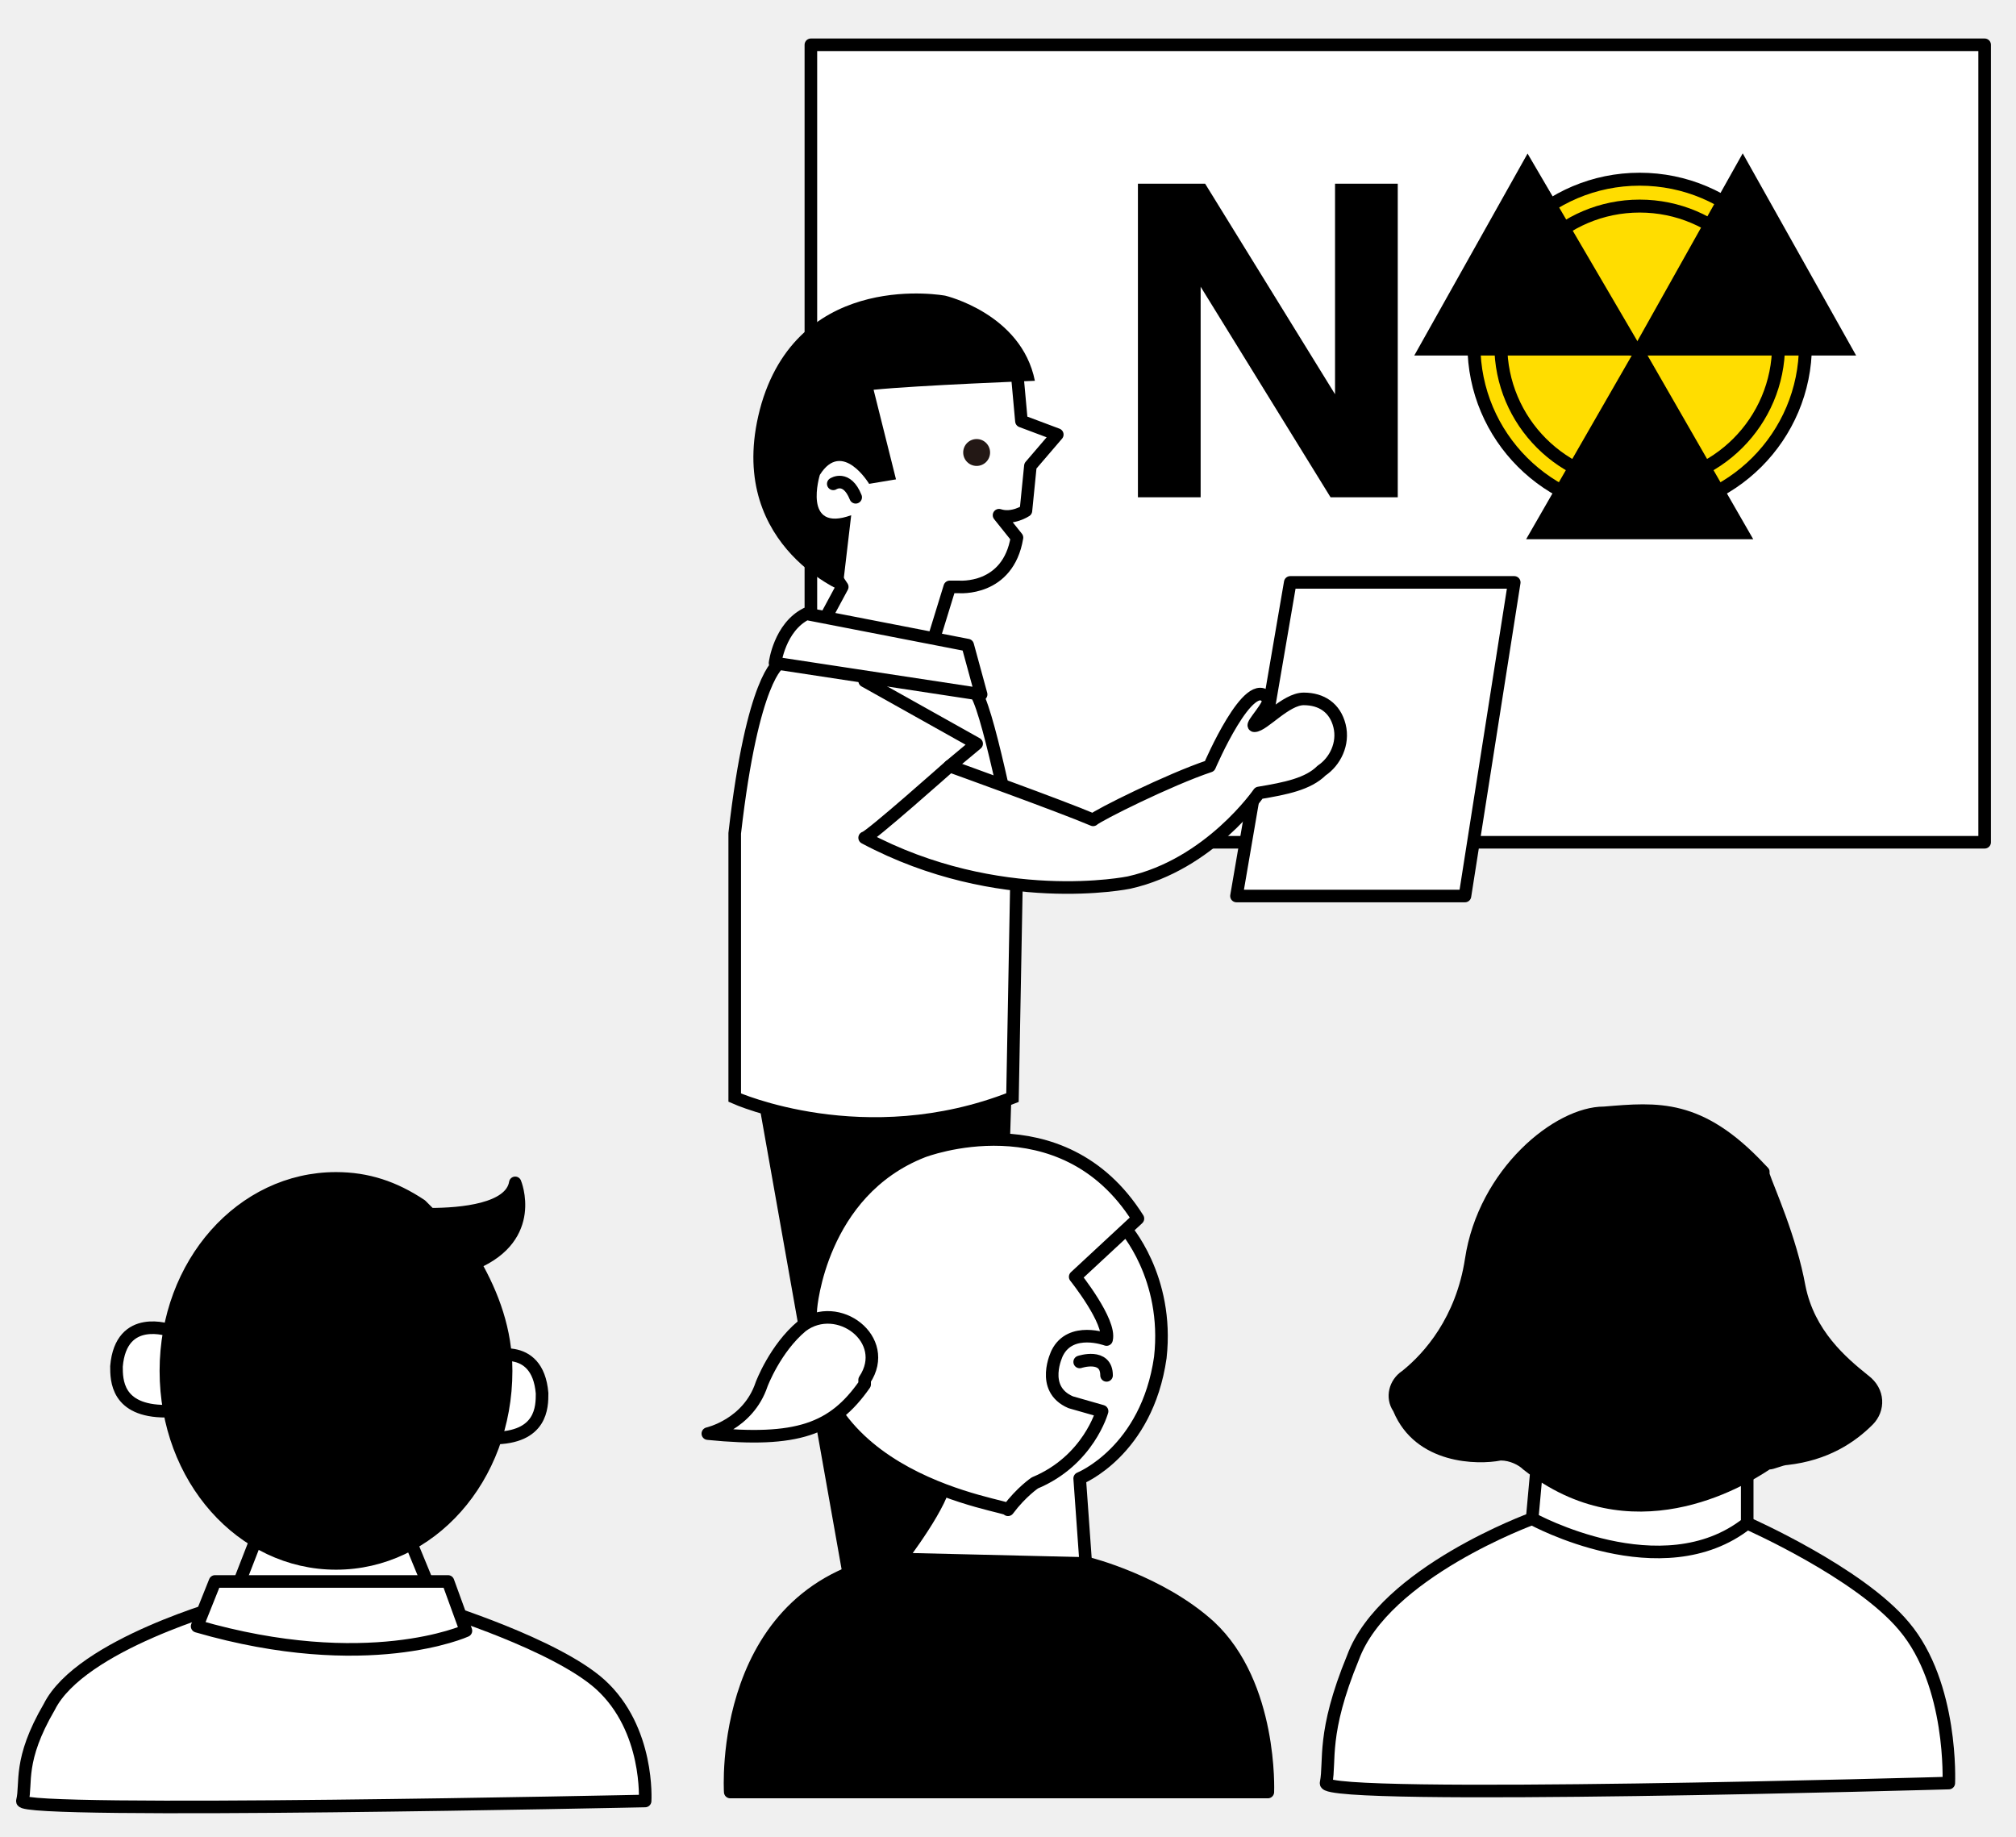
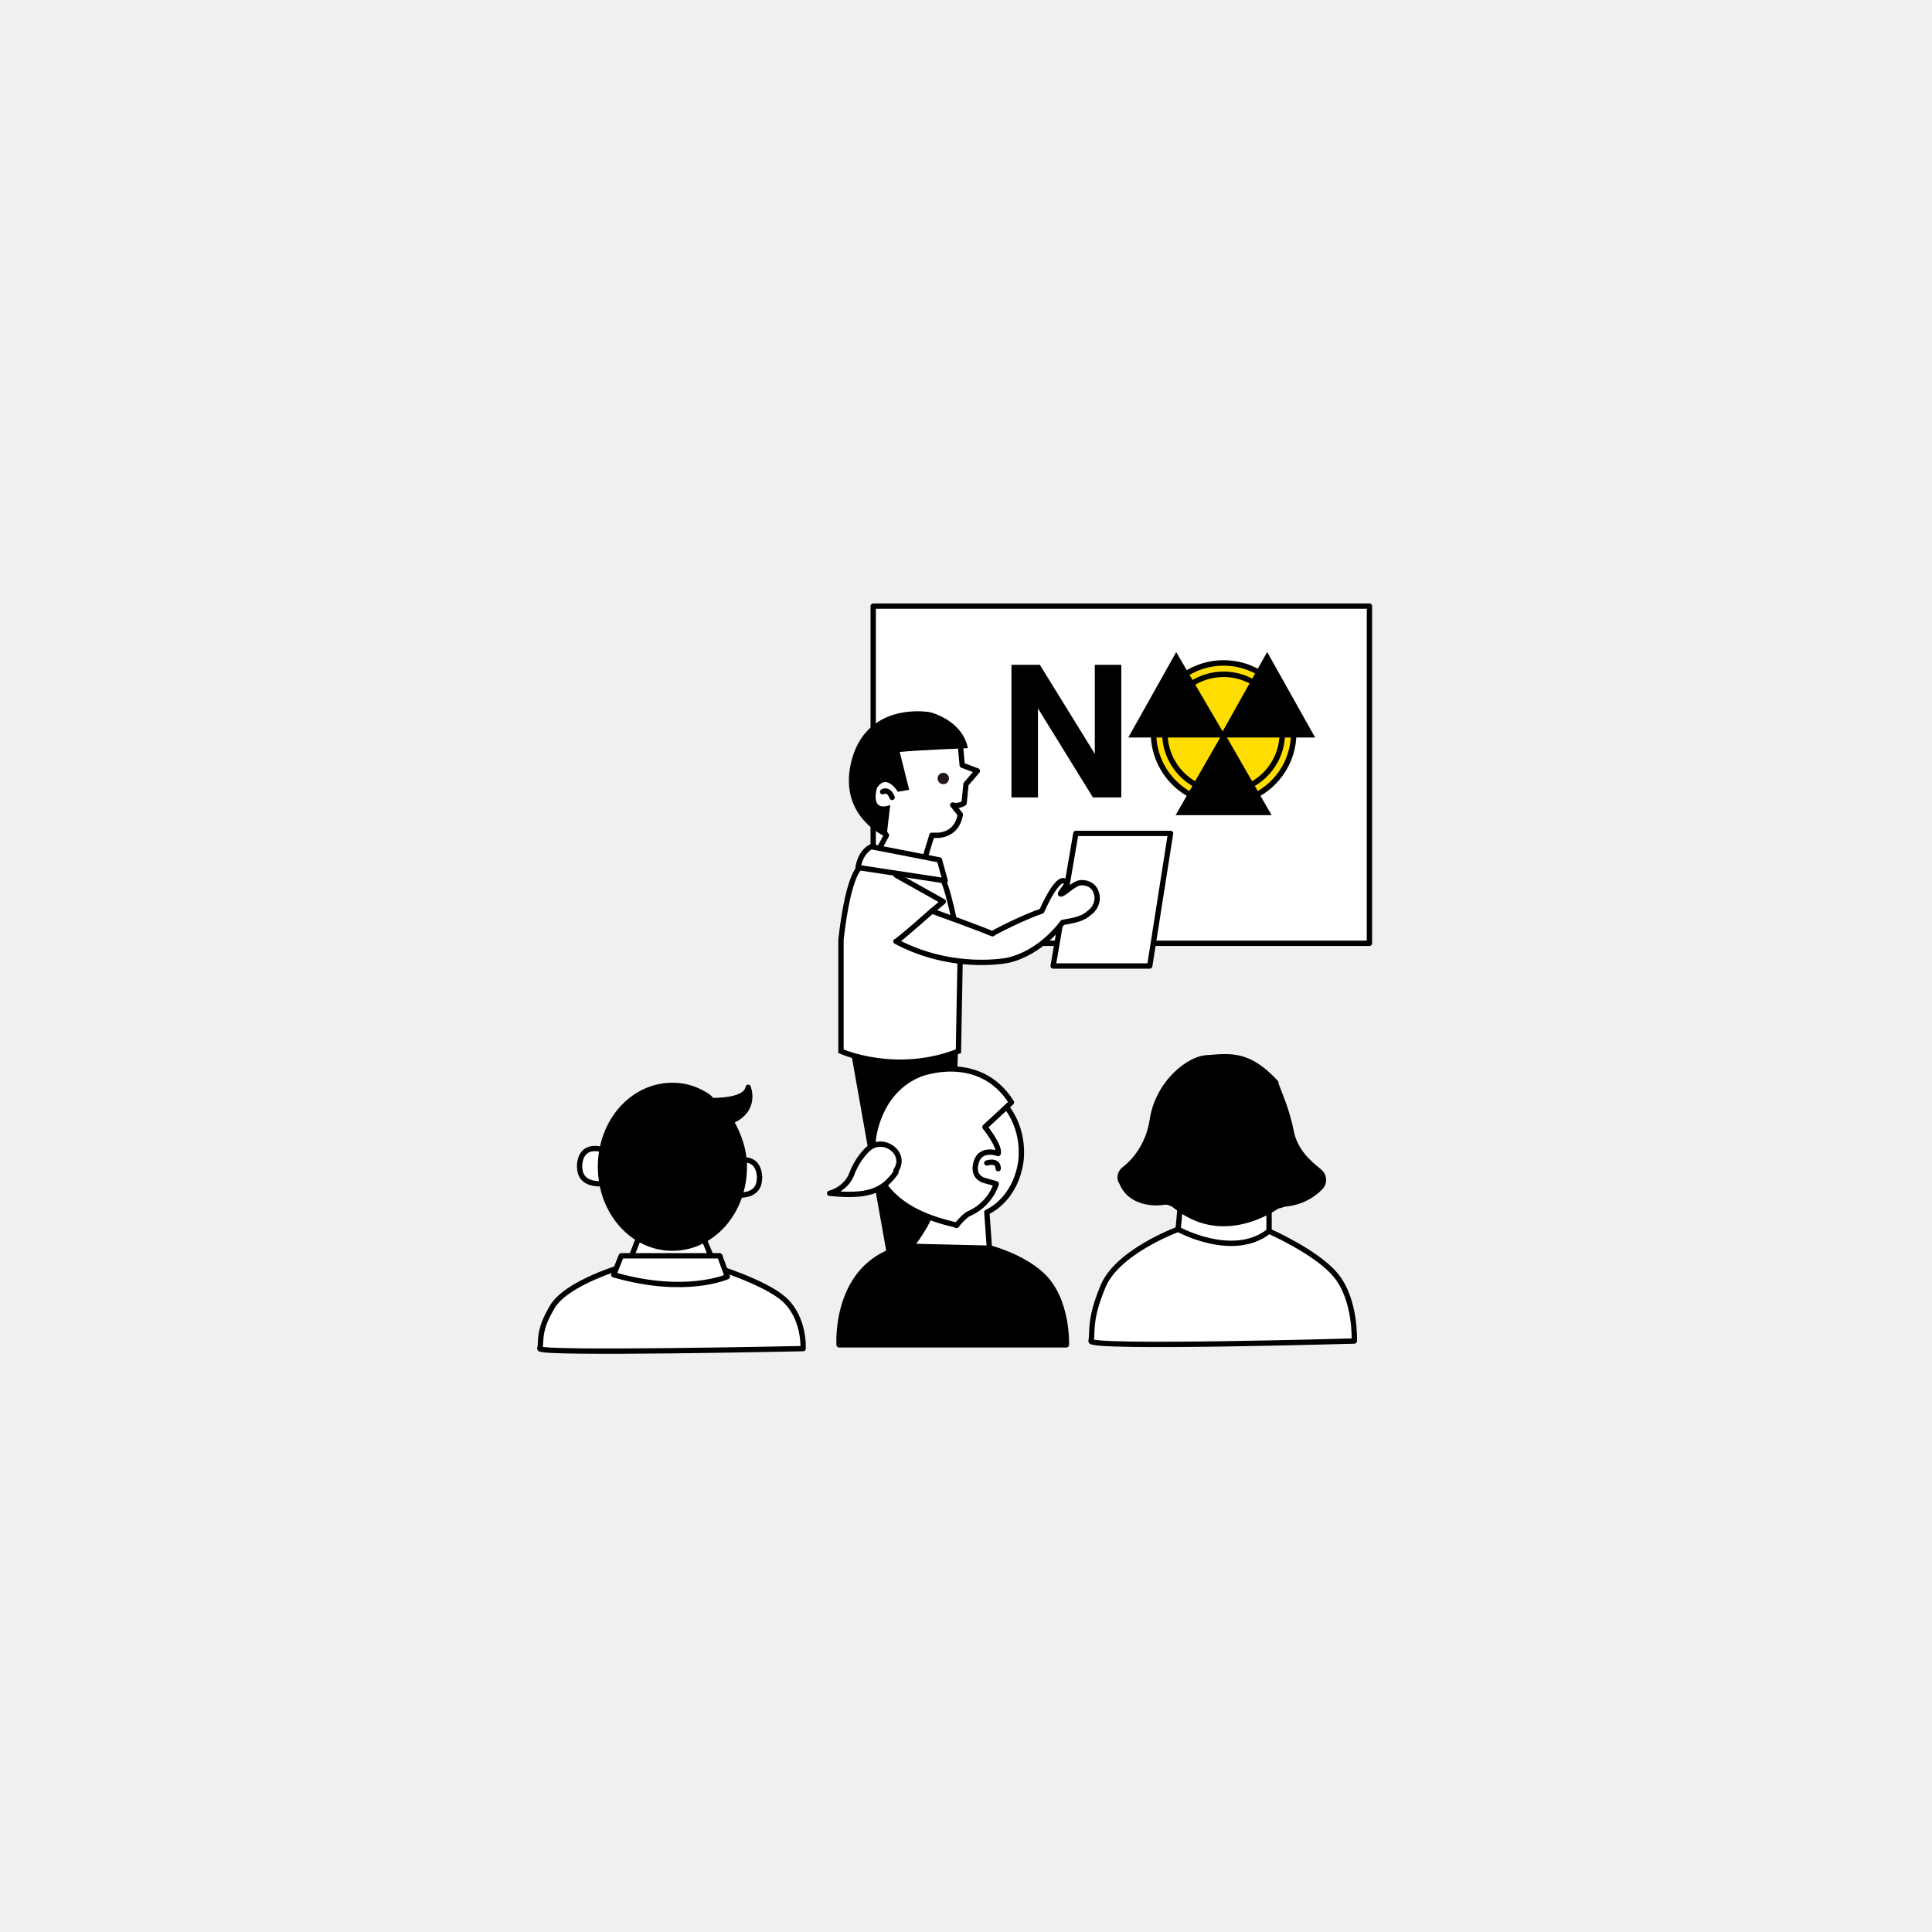
- <svg xmlns="http://www.w3.org/2000/svg" width="45" height="41" viewBox="0 0 45 41" fill="none">
-   <path d="M44.3 1H18.1V18.8H44.3V1Z" fill="white" stroke="black" stroke-width="0.281" stroke-miterlimit="10" stroke-linecap="round" stroke-linejoin="round" />
-   <path d="M32.7 20H27.6L28.8 13H33.8L32.7 20Z" fill="white" stroke="black" stroke-width="0.281" stroke-miterlimit="10" stroke-linecap="round" stroke-linejoin="round" />
-   <path d="M34.2 33.9C34.2 33.9 30.9 35.1 30.2 37C29.5 38.7 29.7 39.3 29.6 39.8C29.5 40.2 43.5 39.8 43.5 39.8C43.5 39.8 43.6 37.6 42.5 36.3C41.5 35.1 39 34 39 34L34.2 33.9Z" fill="white" stroke="black" stroke-width="0.281" stroke-miterlimit="10" stroke-linecap="round" stroke-linejoin="round" />
-   <path d="M34.3 32.8L34.2 33.9C34.2 33.9 37.1 35.5 39 34V32.9L34.3 32.8Z" fill="white" stroke="black" stroke-width="0.281" stroke-miterlimit="10" stroke-linecap="round" stroke-linejoin="round" />
-   <path d="M31.1 31.5C30.9 31.2 31 30.8 31.3 30.6C31.8 30.2 32.5 29.4 32.7 28.1C33 26.1 34.7 24.7 35.8 24.7C37 24.6 38 24.5 39.4 26C39.5 26.1 39.5 26.1 39.5 26.2C39.6 26.5 40.1 27.6 40.3 28.7C40.5 29.7 41.2 30.3 41.7 30.7C42.1 31 42.1 31.5 41.8 31.8C41.4 32.2 40.8 32.6 39.9 32.7C39.8 32.7 39.6 32.8 39.5 32.8C38.9 33.2 36.4 34.7 34 32.8C33.9 32.7 33.7 32.6 33.5 32.6C33 32.7 31.6 32.7 31.1 31.5Z" fill="black" />
-   <path d="M3.8 29.7C3.8 29.7 2.7 29.3 2.6 30.5C2.6 30.8 2.6 31.5 3.7 31.5" fill="white" />
-   <path d="M3.8 29.7C3.8 29.7 2.7 29.3 2.6 30.5C2.6 30.8 2.6 31.5 3.7 31.5" stroke="black" stroke-width="0.281" stroke-miterlimit="10" stroke-linecap="round" stroke-linejoin="round" />
-   <path d="M10.9 30.3C10.9 30.3 12 29.9 12.1 31.1C12.1 31.4 12.1 32.1 11 32.1" fill="white" />
-   <path d="M10.9 30.3C10.9 30.3 12 29.9 12.1 31.1C12.1 31.4 12.1 32.1 11 32.1" stroke="black" stroke-width="0.281" stroke-miterlimit="10" stroke-linecap="round" stroke-linejoin="round" />
-   <path d="M5.1 35.8C5.1 35.8 1.8 36.7 1.1 38.1C0.4 39.3 0.6 39.8 0.5 40.2C0.4 40.5 14.4 40.2 14.4 40.2C14.4 40.2 14.5 38.6 13.4 37.6C12.4 36.7 9.8 35.9 9.8 35.9L5.1 35.8Z" fill="white" stroke="black" stroke-width="0.281" stroke-miterlimit="10" stroke-linecap="round" stroke-linejoin="round" />
-   <path d="M5.7 34.4L5 36.2C5 36.2 7.4 37 9.9 36.2L9.2 34.5L5.7 34.4Z" fill="white" stroke="black" stroke-width="0.281" stroke-miterlimit="10" stroke-linecap="round" stroke-linejoin="round" />
-   <path d="M11.5 26.4C11.4 27 10.3 27.1 9.6 27.1C9.5 27 9.5 27 9.4 26.9C8.8 26.5 8.2 26.3 7.5 26.3C5.4 26.3 3.7 28.2 3.7 30.6C3.7 33 5.4 34.9 7.5 34.9C9.6 34.9 11.3 33 11.3 30.6C11.3 29.7 11 28.9 10.6 28.2C12 27.6 11.5 26.4 11.5 26.4Z" fill="black" stroke="black" stroke-width="0.275" stroke-miterlimit="10" stroke-linecap="round" stroke-linejoin="round" />
-   <path d="M4.8 35.3H10L10.4 36.4C10.4 36.4 8.2 37.4 4.4 36.3L4.8 35.3Z" fill="white" stroke="black" stroke-width="0.281" stroke-miterlimit="10" stroke-linecap="round" stroke-linejoin="round" />
-   <path d="M16.9 24.4L19.1 36.8L22.2 36.3L22.6 23.7C22.5 23.7 18.6 24.4 16.9 24.4Z" fill="black" />
-   <path d="M22.8 9.4L22.7 8.3L20.8 7.6L18.6 9.1L17.7 11.3L18.6 12.8L18.8 13.1L18.1 14.4H20.8L21.2 13.1H21.4C21.4 13.1 22.5 13.2 22.7 12L22.3 11.5C22.6 11.6 22.9 11.4 22.9 11.4L23 10.4L23.6 9.7L22.8 9.4Z" fill="white" stroke="black" stroke-width="0.281" stroke-miterlimit="10" stroke-linecap="round" stroke-linejoin="round" />
-   <path d="M18.8 13.2C18.8 13.2 16.1 12.1 17 9C17.9 6 21.1 6.6 21.1 6.6C21.1 6.6 22.8 7 23.1 8.5C23.1 8.5 20.5 8.6 19.5 8.7L20 10.7L19.4 10.8C19.4 10.8 18.8 9.8 18.3 10.6C18.3 10.6 17.9 11.9 19 11.5L18.8 13.2Z" fill="black" />
-   <path d="M21.8 10.4C21.966 10.4 22.1 10.266 22.1 10.1C22.1 9.934 21.966 9.8 21.8 9.8C21.634 9.8 21.5 9.934 21.5 10.1C21.5 10.266 21.634 10.4 21.8 10.4Z" fill="#231815" />
-   <path d="M18.6 10.8C18.6 10.8 18.9 10.6 19.1 11.1Z" fill="white" />
-   <path d="M18.6 10.8C18.6 10.8 18.9 10.6 19.1 11.1" stroke="black" stroke-width="0.281" stroke-miterlimit="10" stroke-linecap="round" stroke-linejoin="round" />
-   <path d="M17.4 14.8C17.4 14.8 16.8 15.1 16.4 18.6V24.5C16.4 24.5 19.3 25.8 22.6 24.5L22.7 19.1C22.7 19.1 22.1 16 21.8 15.5" fill="white" />
-   <path d="M17.4 14.8C17.4 14.8 16.8 15.1 16.4 18.6V24.5C16.4 24.5 19.3 25.8 22.6 24.5L22.7 19.1C22.7 19.1 22.1 16 21.8 15.5" stroke="black" stroke-width="0.281" stroke-miterlimit="10" />
-   <path d="M21.2 17.1C21.2 17.1 23.7 18 24.4 18.3C24.5 18.2 26.1 17.4 27 17.1C27 17.1 27.9 15 28.3 15.6C28.4 15.7 27.9 16.2 28 16.2C28.2 16.2 28.7 15.6 29.1 15.6C29.5 15.6 29.8 15.8 29.9 16.2C30 16.6 29.8 17 29.5 17.2C29.2 17.5 28.7 17.6 28.1 17.7C28.1 17.7 27 19.3 25.2 19.7C25.2 19.7 22.3 20.3 19.3 18.7C19.4 18.7 21.2 17.1 21.2 17.1Z" fill="white" stroke="black" stroke-width="0.281" stroke-miterlimit="10" stroke-linecap="round" stroke-linejoin="round" />
-   <path d="M19.3 15.2L21.8 16.6L21.2 17.1" stroke="black" stroke-width="0.281" stroke-miterlimit="10" stroke-linecap="round" stroke-linejoin="round" />
-   <path d="M18 13.7L21.6 14.4L21.9 15.5L17.3 14.8C17.3 14.8 17.4 14 18 13.7Z" fill="white" stroke="black" stroke-width="0.281" stroke-miterlimit="10" stroke-linecap="round" stroke-linejoin="round" />
-   <path d="M25.1 27.4C25.1 27.4 26.1 28.5 25.9 30.3C25.6 32.4 24.1 33 24.1 33L24.3 35.8C24.3 35.8 21.2 36.8 20.1 34.8C20.1 34.8 21.1 33.5 21.1 33L23.2 27.3L25.1 27.4Z" fill="white" stroke="black" stroke-width="0.281" stroke-miterlimit="10" stroke-linecap="round" stroke-linejoin="round" />
-   <path d="M24.1 30.4C24.1 30.4 24.7 30.2 24.7 30.7Z" fill="white" />
-   <path d="M24.1 30.4C24.1 30.4 24.7 30.2 24.7 30.7" stroke="black" stroke-width="0.281" stroke-miterlimit="10" stroke-linecap="round" stroke-linejoin="round" />
-   <path d="M16.3 40C16.3 40 16 35.4 20.1 34.8L24.3 34.9C24.3 34.9 25.9 35.3 27 36.3C28.4 37.6 28.3 40 28.3 40H16.3Z" fill="black" stroke="black" stroke-width="0.281" stroke-miterlimit="10" stroke-linecap="round" stroke-linejoin="round" />
-   <path d="M18.1 29.2C18.1 29.2 18.3 26.6 20.6 25.7C20.6 25.7 23.7 24.5 25.4 27.2L24 28.5C24 28.5 24.8 29.5 24.7 29.9C24.7 29.9 23.9 29.6 23.6 30.2C23.6 30.2 23.2 31 23.9 31.3L24.6 31.5C24.6 31.5 24.3 32.6 23.1 33.1C23.1 33.1 22.8 33.3 22.5 33.7C22.6 33.6 17.8 33.1 18.1 29.2Z" fill="white" stroke="black" stroke-width="0.281" stroke-miterlimit="10" stroke-linecap="round" stroke-linejoin="round" />
-   <path d="M15.8 32C15.8 32 16.7 31.8 17 30.9C17 30.9 17.3 30.1 17.9 29.6C18.7 29 19.9 29.9 19.3 30.8C19.3 30.8 19.3 30.8 19.3 30.9C18.6 31.9 17.8 32.2 15.8 32Z" fill="white" stroke="black" stroke-width="0.281" stroke-miterlimit="10" stroke-linecap="round" stroke-linejoin="round" />
-   <path d="M26.9 4.1L29.8 8.8V4.1H31.2V11.1H29.7L26.8 6.4V11.1H25.4V4.1H26.9Z" fill="black" />
-   <path d="M36.6 11.4C38.644 11.4 40.3 9.743 40.3 7.7C40.3 5.657 38.644 4 36.6 4C34.556 4 32.9 5.657 32.9 7.7C32.9 9.743 34.556 11.4 36.6 11.4Z" fill="#FFDD00" stroke="black" stroke-width="0.289" stroke-miterlimit="10" />
-   <path d="M36.6 7.9L34.3 11.9H38.9L36.6 7.9Z" fill="black" stroke="black" stroke-width="0.271" stroke-miterlimit="10" />
-   <path d="M38.9 3.7L36.6 7.8H41.2L38.9 3.7Z" fill="black" stroke="black" stroke-width="0.271" stroke-miterlimit="10" />
-   <path d="M34.1 3.7L31.8 7.8H36.5L34.1 3.7Z" fill="black" stroke="black" stroke-width="0.271" stroke-miterlimit="10" />
-   <path d="M36.6 10.8C38.312 10.8 39.7 9.412 39.7 7.7C39.7 5.988 38.312 4.6 36.6 4.6C34.888 4.6 33.5 5.988 33.5 7.7C33.5 9.412 34.888 10.8 36.6 10.8Z" stroke="black" stroke-width="0.289" stroke-miterlimit="10" />
+ <svg xmlns="http://www.w3.org/2000/svg" width="102" height="102" viewBox="0 0 102 102" fill="none">
+   <path d="M72.3 32H46.1V49.8H72.3V32Z" fill="white" stroke="black" stroke-width="0.281" stroke-miterlimit="10" stroke-linecap="round" stroke-linejoin="round" />
+   <path d="M60.7 51H55.6L56.8 44H61.8L60.7 51Z" fill="white" stroke="black" stroke-width="0.281" stroke-miterlimit="10" stroke-linecap="round" stroke-linejoin="round" />
+   <path d="M62.2 64.9C62.2 64.9 58.9 66.1 58.2 68C57.5 69.7 57.7 70.3 57.6 70.8C57.5 71.2 71.5 70.8 71.5 70.8C71.5 70.8 71.6 68.6 70.5 67.3C69.5 66.1 67 65 67 65L62.2 64.9Z" fill="white" stroke="black" stroke-width="0.281" stroke-miterlimit="10" stroke-linecap="round" stroke-linejoin="round" />
+   <path d="M62.3 63.8L62.2 64.9C62.2 64.9 65.1 66.5 67 65V63.9L62.3 63.8Z" fill="white" stroke="black" stroke-width="0.281" stroke-miterlimit="10" stroke-linecap="round" stroke-linejoin="round" />
+   <path d="M59.1 62.5C58.9 62.2 59 61.8 59.3 61.6C59.8 61.2 60.5 60.4 60.7 59.1C61 57.1 62.7 55.7 63.8 55.7C65 55.6 66 55.5 67.4 57C67.5 57.1 67.5 57.1 67.5 57.2C67.6 57.5 68.1 58.6 68.3 59.7C68.5 60.7 69.2 61.3 69.7 61.7C70.1 62 70.1 62.5 69.8 62.8C69.4 63.2 68.8 63.6 67.9 63.7C67.8 63.7 67.6 63.8 67.5 63.8C66.9 64.2 64.4 65.7 62 63.8C61.9 63.7 61.7 63.6 61.5 63.6C61 63.7 59.6 63.7 59.1 62.5Z" fill="black" />
+   <path d="M31.8 60.7C31.8 60.7 30.7 60.3 30.6 61.5C30.6 61.8 30.6 62.5 31.7 62.5" fill="white" />
+   <path d="M31.8 60.7C31.8 60.7 30.7 60.3 30.6 61.5C30.6 61.8 30.6 62.5 31.7 62.5" stroke="black" stroke-width="0.281" stroke-miterlimit="10" stroke-linecap="round" stroke-linejoin="round" />
+   <path d="M38.9 61.3C38.9 61.3 40 60.9 40.1 62.1C40.1 62.4 40.1 63.1 39 63.1" fill="white" />
+   <path d="M38.9 61.3C38.9 61.3 40 60.9 40.1 62.1C40.1 62.4 40.1 63.1 39 63.1" stroke="black" stroke-width="0.281" stroke-miterlimit="10" stroke-linecap="round" stroke-linejoin="round" />
+   <path d="M33.1 66.8C33.1 66.8 29.8 67.7 29.1 69.1C28.4 70.3 28.6 70.8 28.5 71.2C28.4 71.5 42.4 71.2 42.4 71.2C42.4 71.2 42.5 69.6 41.4 68.6C40.4 67.7 37.8 66.9 37.8 66.9L33.1 66.8Z" fill="white" stroke="black" stroke-width="0.281" stroke-miterlimit="10" stroke-linecap="round" stroke-linejoin="round" />
+   <path d="M33.7 65.4L33 67.2C33 67.2 35.4 68 37.9 67.2L37.2 65.5L33.7 65.4Z" fill="white" stroke="black" stroke-width="0.281" stroke-miterlimit="10" stroke-linecap="round" stroke-linejoin="round" />
+   <path d="M39.5 57.4C39.4 58 38.3 58.1 37.6 58.1C37.5 58 37.5 58 37.4 57.9C36.8 57.5 36.2 57.3 35.5 57.3C33.4 57.3 31.7 59.2 31.7 61.6C31.7 64 33.4 65.9 35.5 65.9C37.6 65.9 39.3 64 39.3 61.6C39.3 60.7 39 59.9 38.6 59.2C40 58.6 39.5 57.4 39.5 57.4Z" fill="black" stroke="black" stroke-width="0.275" stroke-miterlimit="10" stroke-linecap="round" stroke-linejoin="round" />
+   <path d="M32.8 66.3H38L38.4 67.4C38.4 67.4 36.2 68.4 32.4 67.3L32.8 66.3Z" fill="white" stroke="black" stroke-width="0.281" stroke-miterlimit="10" stroke-linecap="round" stroke-linejoin="round" />
+   <path d="M44.9 55.4L47.1 67.8L50.2 67.3L50.6 54.7C50.5 54.7 46.6 55.4 44.9 55.4Z" fill="black" />
+   <path d="M50.8 40.4L50.7 39.3L48.8 38.6L46.6 40.1L45.7 42.3L46.6 43.8L46.8 44.1L46.1 45.4H48.8L49.2 44.1H49.4C49.4 44.1 50.5 44.2 50.7 43L50.3 42.5C50.6 42.6 50.9 42.4 50.9 42.4L51 41.4L51.6 40.7L50.8 40.4Z" fill="white" stroke="black" stroke-width="0.281" stroke-miterlimit="10" stroke-linecap="round" stroke-linejoin="round" />
+   <path d="M46.8 44.2C46.8 44.2 44.1 43.1 45 40C45.9 37 49.1 37.6 49.1 37.6C49.1 37.6 50.8 38 51.1 39.5C51.1 39.5 48.5 39.6 47.5 39.7L48 41.7L47.4 41.8C47.4 41.8 46.8 40.8 46.3 41.6C46.3 41.6 45.9 42.9 47 42.5L46.8 44.2Z" fill="black" />
+   <path d="M49.8 41.4C49.966 41.4 50.1 41.266 50.1 41.1C50.1 40.934 49.966 40.8 49.8 40.8C49.634 40.8 49.5 40.934 49.5 41.1C49.5 41.266 49.634 41.4 49.8 41.4Z" fill="#231815" />
+   <path d="M46.6 41.8C46.6 41.8 46.9 41.6 47.1 42.1Z" fill="white" />
+   <path d="M46.6 41.8C46.6 41.8 46.9 41.6 47.1 42.1" stroke="black" stroke-width="0.281" stroke-miterlimit="10" stroke-linecap="round" stroke-linejoin="round" />
+   <path d="M45.4 45.8C45.4 45.8 44.8 46.1 44.4 49.6V55.5C44.4 55.5 47.3 56.8 50.6 55.5L50.7 50.1C50.7 50.1 50.1 47 49.8 46.5" fill="white" />
+   <path d="M45.4 45.8C45.4 45.8 44.8 46.1 44.4 49.6V55.5C44.4 55.5 47.3 56.8 50.6 55.5L50.7 50.1C50.7 50.1 50.1 47 49.8 46.5" stroke="black" stroke-width="0.281" stroke-miterlimit="10" />
+   <path d="M49.2 48.1C49.2 48.1 51.7 49 52.4 49.3C52.5 49.2 54.1 48.4 55 48.1C55 48.1 55.9 46 56.3 46.6C56.4 46.7 55.9 47.2 56 47.2C56.2 47.2 56.7 46.6 57.1 46.6C57.5 46.6 57.8 46.8 57.9 47.2C58 47.6 57.8 48 57.5 48.2C57.2 48.5 56.7 48.6 56.1 48.7C56.1 48.7 55 50.3 53.2 50.7C53.2 50.7 50.3 51.3 47.3 49.7C47.4 49.7 49.2 48.1 49.2 48.1Z" fill="white" stroke="black" stroke-width="0.281" stroke-miterlimit="10" stroke-linecap="round" stroke-linejoin="round" />
+   <path d="M47.3 46.2L49.8 47.6L49.2 48.1" stroke="black" stroke-width="0.281" stroke-miterlimit="10" stroke-linecap="round" stroke-linejoin="round" />
+   <path d="M46 44.7L49.6 45.4L49.9 46.5L45.3 45.8C45.3 45.8 45.4 45 46 44.7Z" fill="white" stroke="black" stroke-width="0.281" stroke-miterlimit="10" stroke-linecap="round" stroke-linejoin="round" />
+   <path d="M53.1 58.4C53.1 58.4 54.1 59.5 53.9 61.3C53.6 63.4 52.1 64 52.1 64L52.3 66.8C52.3 66.8 49.2 67.8 48.1 65.8C48.1 65.8 49.1 64.5 49.1 64L51.2 58.3L53.1 58.4Z" fill="white" stroke="black" stroke-width="0.281" stroke-miterlimit="10" stroke-linecap="round" stroke-linejoin="round" />
+   <path d="M52.1 61.4C52.1 61.4 52.7 61.2 52.7 61.7Z" fill="white" />
+   <path d="M52.1 61.4C52.1 61.4 52.7 61.2 52.7 61.7" stroke="black" stroke-width="0.281" stroke-miterlimit="10" stroke-linecap="round" stroke-linejoin="round" />
+   <path d="M44.3 71C44.3 71 44 66.4 48.1 65.8L52.3 65.9C52.3 65.9 53.9 66.3 55 67.3C56.4 68.6 56.3 71 56.3 71H44.3Z" fill="black" stroke="black" stroke-width="0.281" stroke-miterlimit="10" stroke-linecap="round" stroke-linejoin="round" />
+   <path d="M46.1 60.2C46.1 60.2 46.3 57.6 48.6 56.7C48.6 56.7 51.7 55.5 53.4 58.2L52 59.5C52 59.5 52.8 60.5 52.7 60.9C52.7 60.9 51.9 60.6 51.6 61.2C51.6 61.2 51.2 62 51.9 62.3L52.6 62.5C52.6 62.5 52.3 63.6 51.1 64.1C51.1 64.1 50.8 64.3 50.5 64.7C50.6 64.6 45.8 64.1 46.1 60.2Z" fill="white" stroke="black" stroke-width="0.281" stroke-miterlimit="10" stroke-linecap="round" stroke-linejoin="round" />
+   <path d="M43.8 63C43.8 63 44.7 62.8 45 61.9C45 61.9 45.3 61.1 45.9 60.6C46.7 60 47.9 60.9 47.3 61.8C47.3 61.8 47.3 61.8 47.3 61.9C46.6 62.9 45.8 63.2 43.8 63Z" fill="white" stroke="black" stroke-width="0.281" stroke-miterlimit="10" stroke-linecap="round" stroke-linejoin="round" />
+   <path d="M54.9 35.1L57.8 39.8V35.1H59.2V42.1H57.7L54.8 37.4V42.1H53.4V35.1H54.9Z" fill="black" />
+   <path d="M64.6 42.4C66.644 42.4 68.3 40.743 68.3 38.7C68.3 36.657 66.644 35 64.6 35C62.556 35 60.9 36.657 60.9 38.7C60.9 40.743 62.556 42.4 64.6 42.4Z" fill="#FFDD00" stroke="black" stroke-width="0.289" stroke-miterlimit="10" />
+   <path d="M64.6 38.9L62.3 42.9H66.9L64.6 38.9Z" fill="black" stroke="black" stroke-width="0.271" stroke-miterlimit="10" />
+   <path d="M66.9 34.7L64.6 38.8H69.2L66.9 34.7Z" fill="black" stroke="black" stroke-width="0.271" stroke-miterlimit="10" />
+   <path d="M62.1 34.7L59.8 38.8H64.5L62.1 34.7Z" fill="black" stroke="black" stroke-width="0.271" stroke-miterlimit="10" />
+   <path d="M64.6 41.8C66.312 41.8 67.7 40.412 67.7 38.7C67.7 36.988 66.312 35.6 64.6 35.6C62.888 35.6 61.5 36.988 61.5 38.7C61.5 40.412 62.888 41.8 64.6 41.8Z" stroke="black" stroke-width="0.289" stroke-miterlimit="10" />
</svg>
